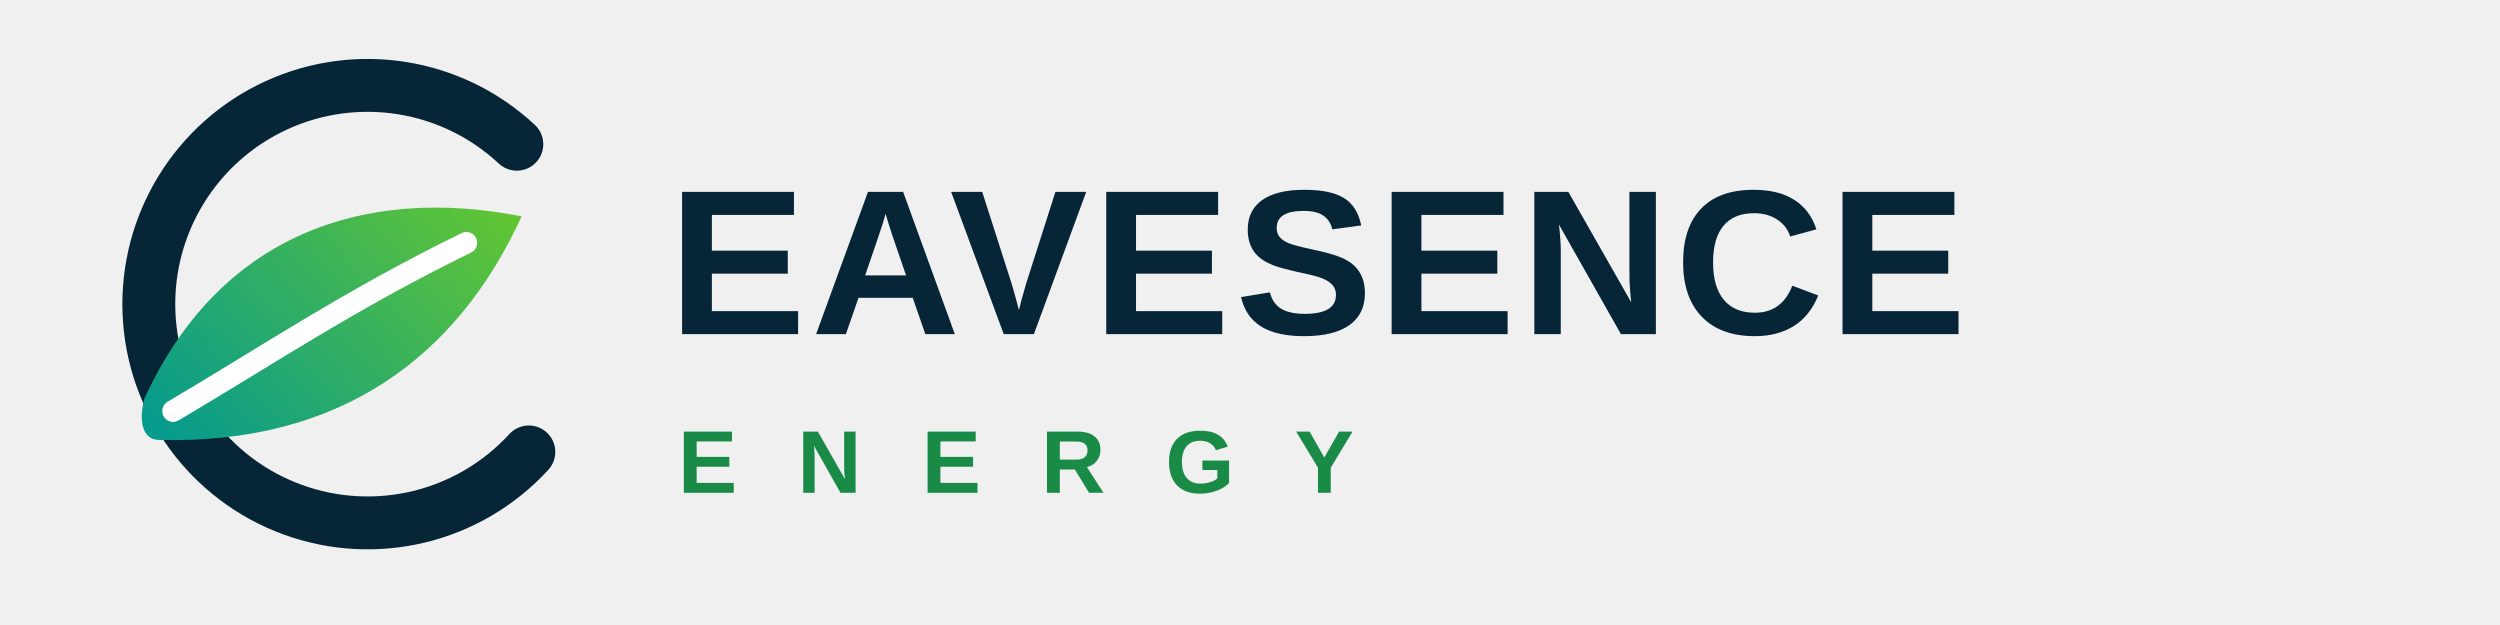
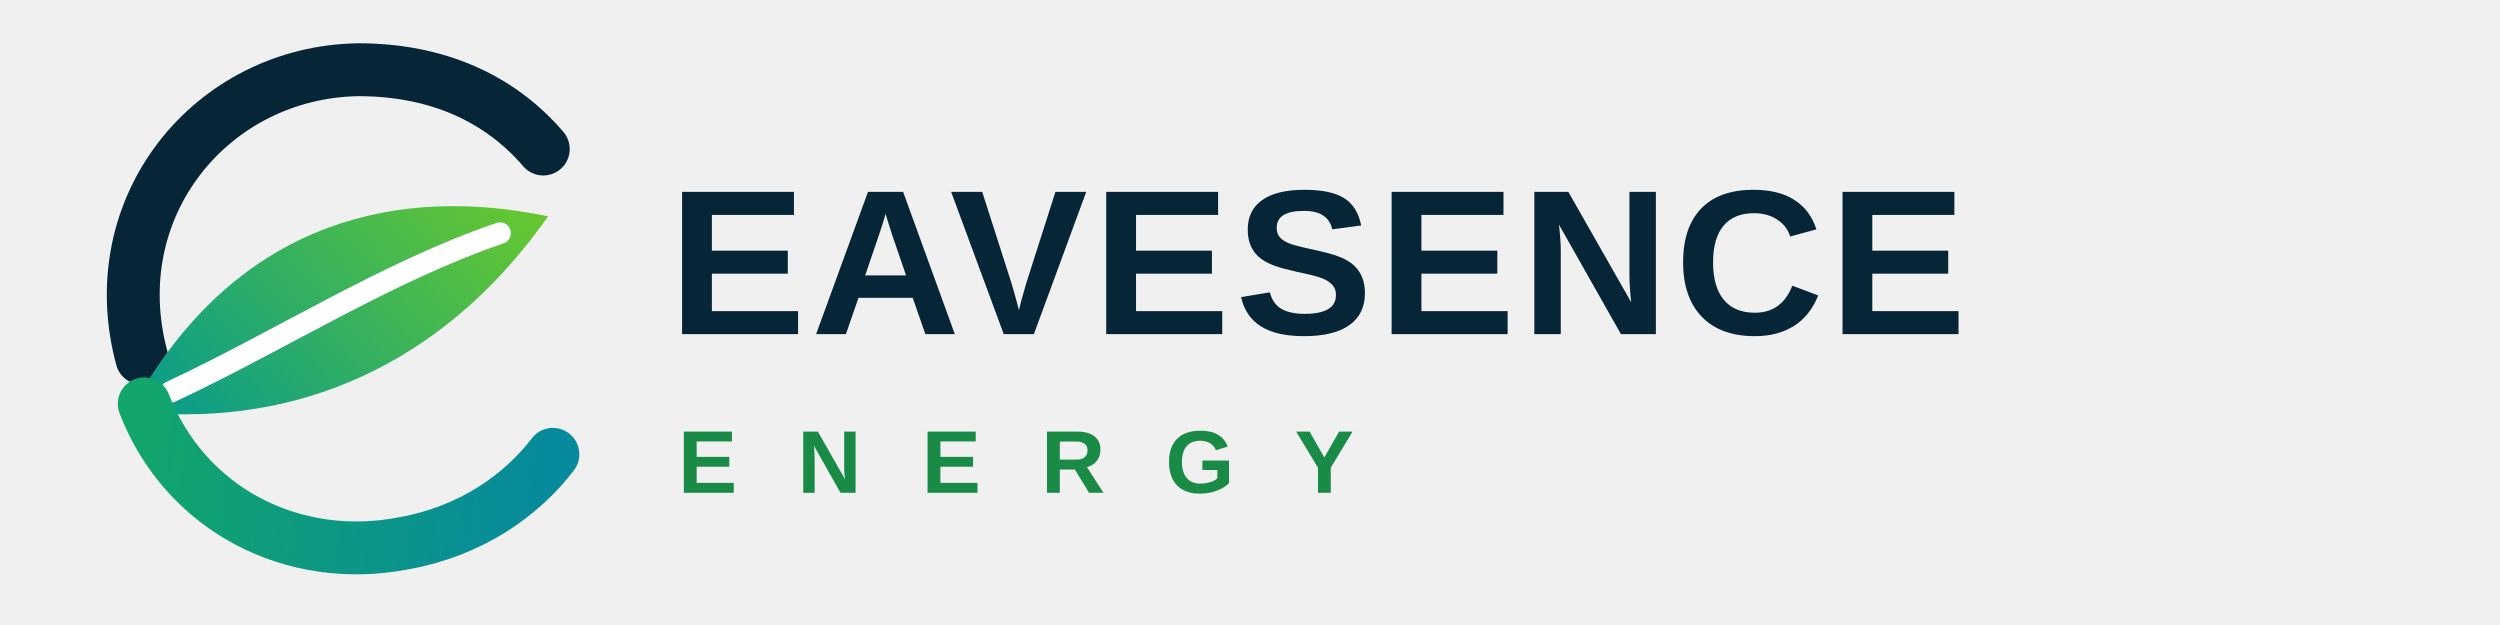
<svg xmlns="http://www.w3.org/2000/svg" viewBox="0 0 1040 260" role="img" aria-labelledby="title">
  <defs>
+     <linearGradient id="lower" x1="46" y1="166" x2="220" y2="188" gradientUnits="userSpaceOnUse">
+       <stop offset="0" stop-color="#12a66a" />
+       <stop offset="1" stop-color="#078a9c" />
+     </linearGradient>
    <linearGradient id="leaf" x1="70" y1="190" x2="198" y2="70" gradientUnits="userSpaceOnUse">
      <stop offset="0" stop-color="#079b8d" />
      <stop offset="1" stop-color="#66c72f" />
    </linearGradient>
  </defs>
  <g transform="translate(10 2)">
-     <path d="M205 58A91 91 0 1 0 210 186" fill="none" stroke="#062638" stroke-width="22" stroke-linecap="round" />
-     <path d="M50 164C81 96 141 75 207 88C180 147 131 183 56 181C51 181 47 176 50 164Z" fill="url(#leaf)" />
-     <path d="M62 169C101 146 135 123 184 99" fill="none" stroke="#fff" stroke-width="9" stroke-linecap="round" />
+     <path d="M49 147C32 84 78 28 139 27C172 27 198 39 216 60" fill="none" stroke="#062638" stroke-width="22" stroke-linecap="round" />
+     <path d="M50 159C92 90 156 75 218 88C178 145 121 174 55 170C50 169 47 165 50 159Z" fill="url(#leaf)" />
+     <path d="M61 161C106 140 151 111 198 95" fill="none" stroke="#fff" stroke-width="9" stroke-linecap="round" />
+     <path d="M50 166C67 210 112 233 158 224C186 219 207 204 220 187" fill="none" stroke="url(#lower)" stroke-width="22" stroke-linecap="round" />
  </g>
  <text x="278" y="139" fill="#062638" font-family="Arial, Helvetica, sans-serif" font-size="86" font-weight="700" letter-spacing="2">EAVESENCE</text>
  <text x="282" y="205" fill="#198b47" font-family="Arial, Helvetica, sans-serif" font-size="37" font-weight="600" letter-spacing="25">ENERGY</text>
</svg>
